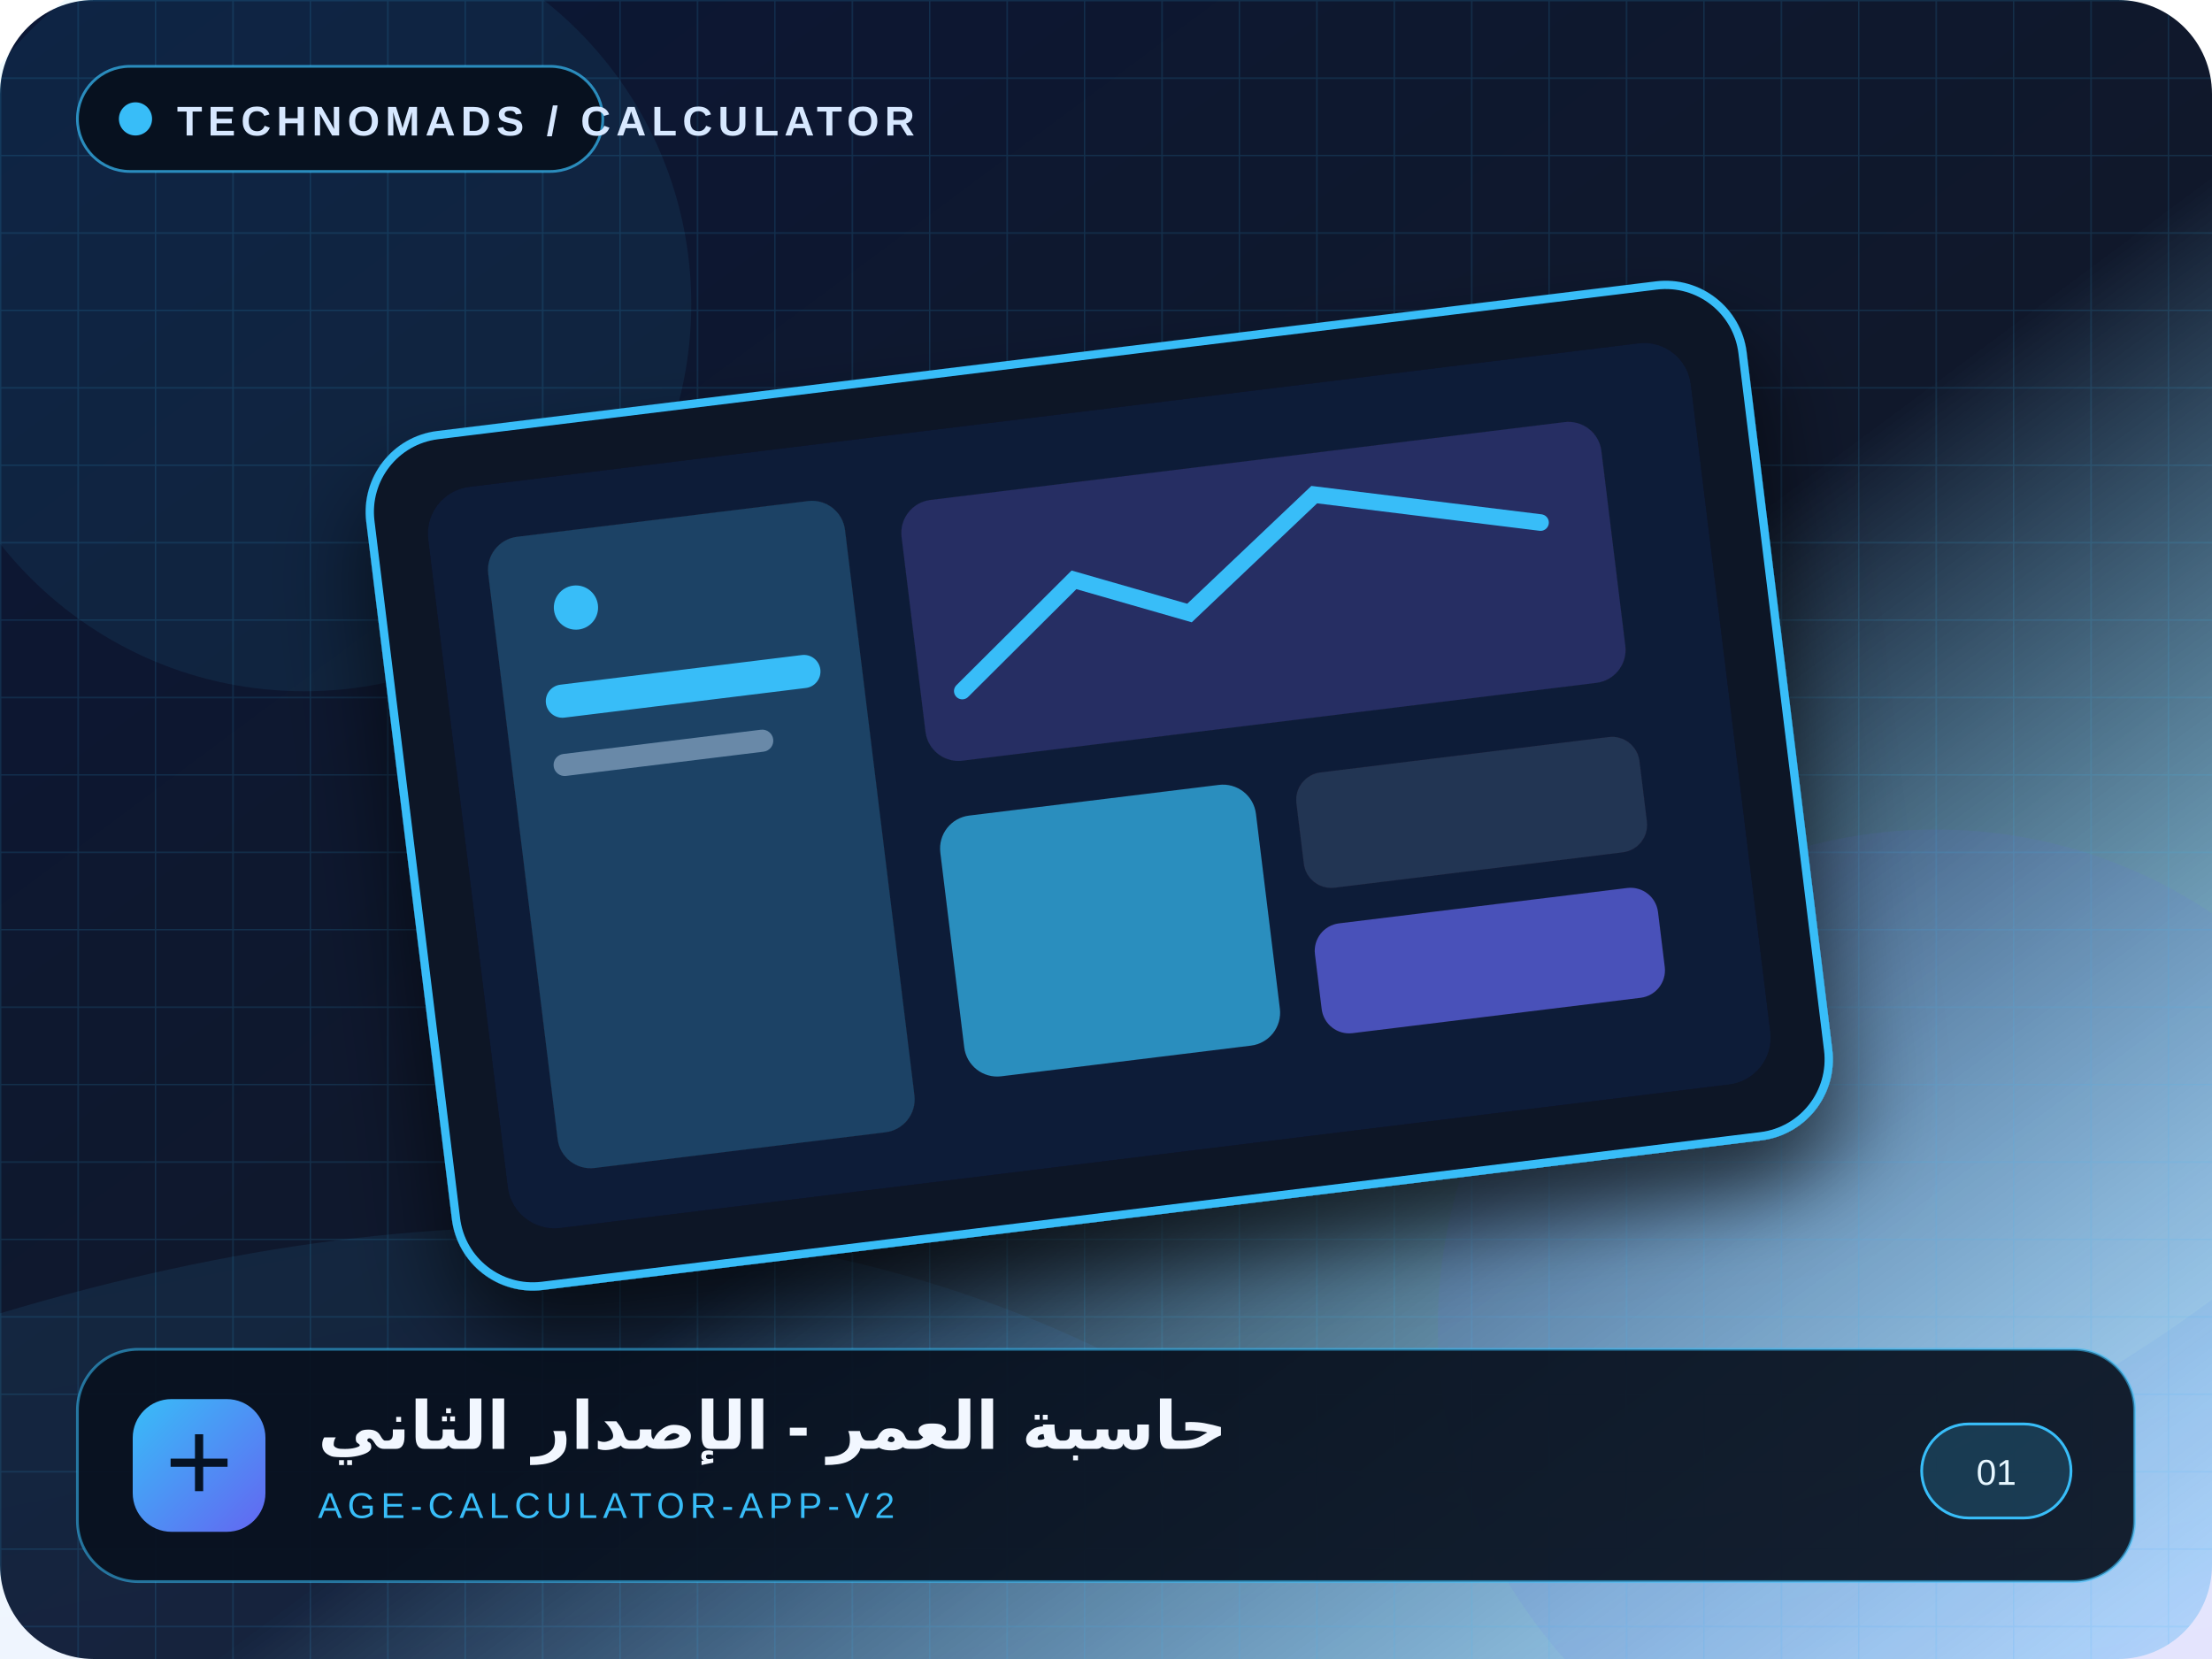
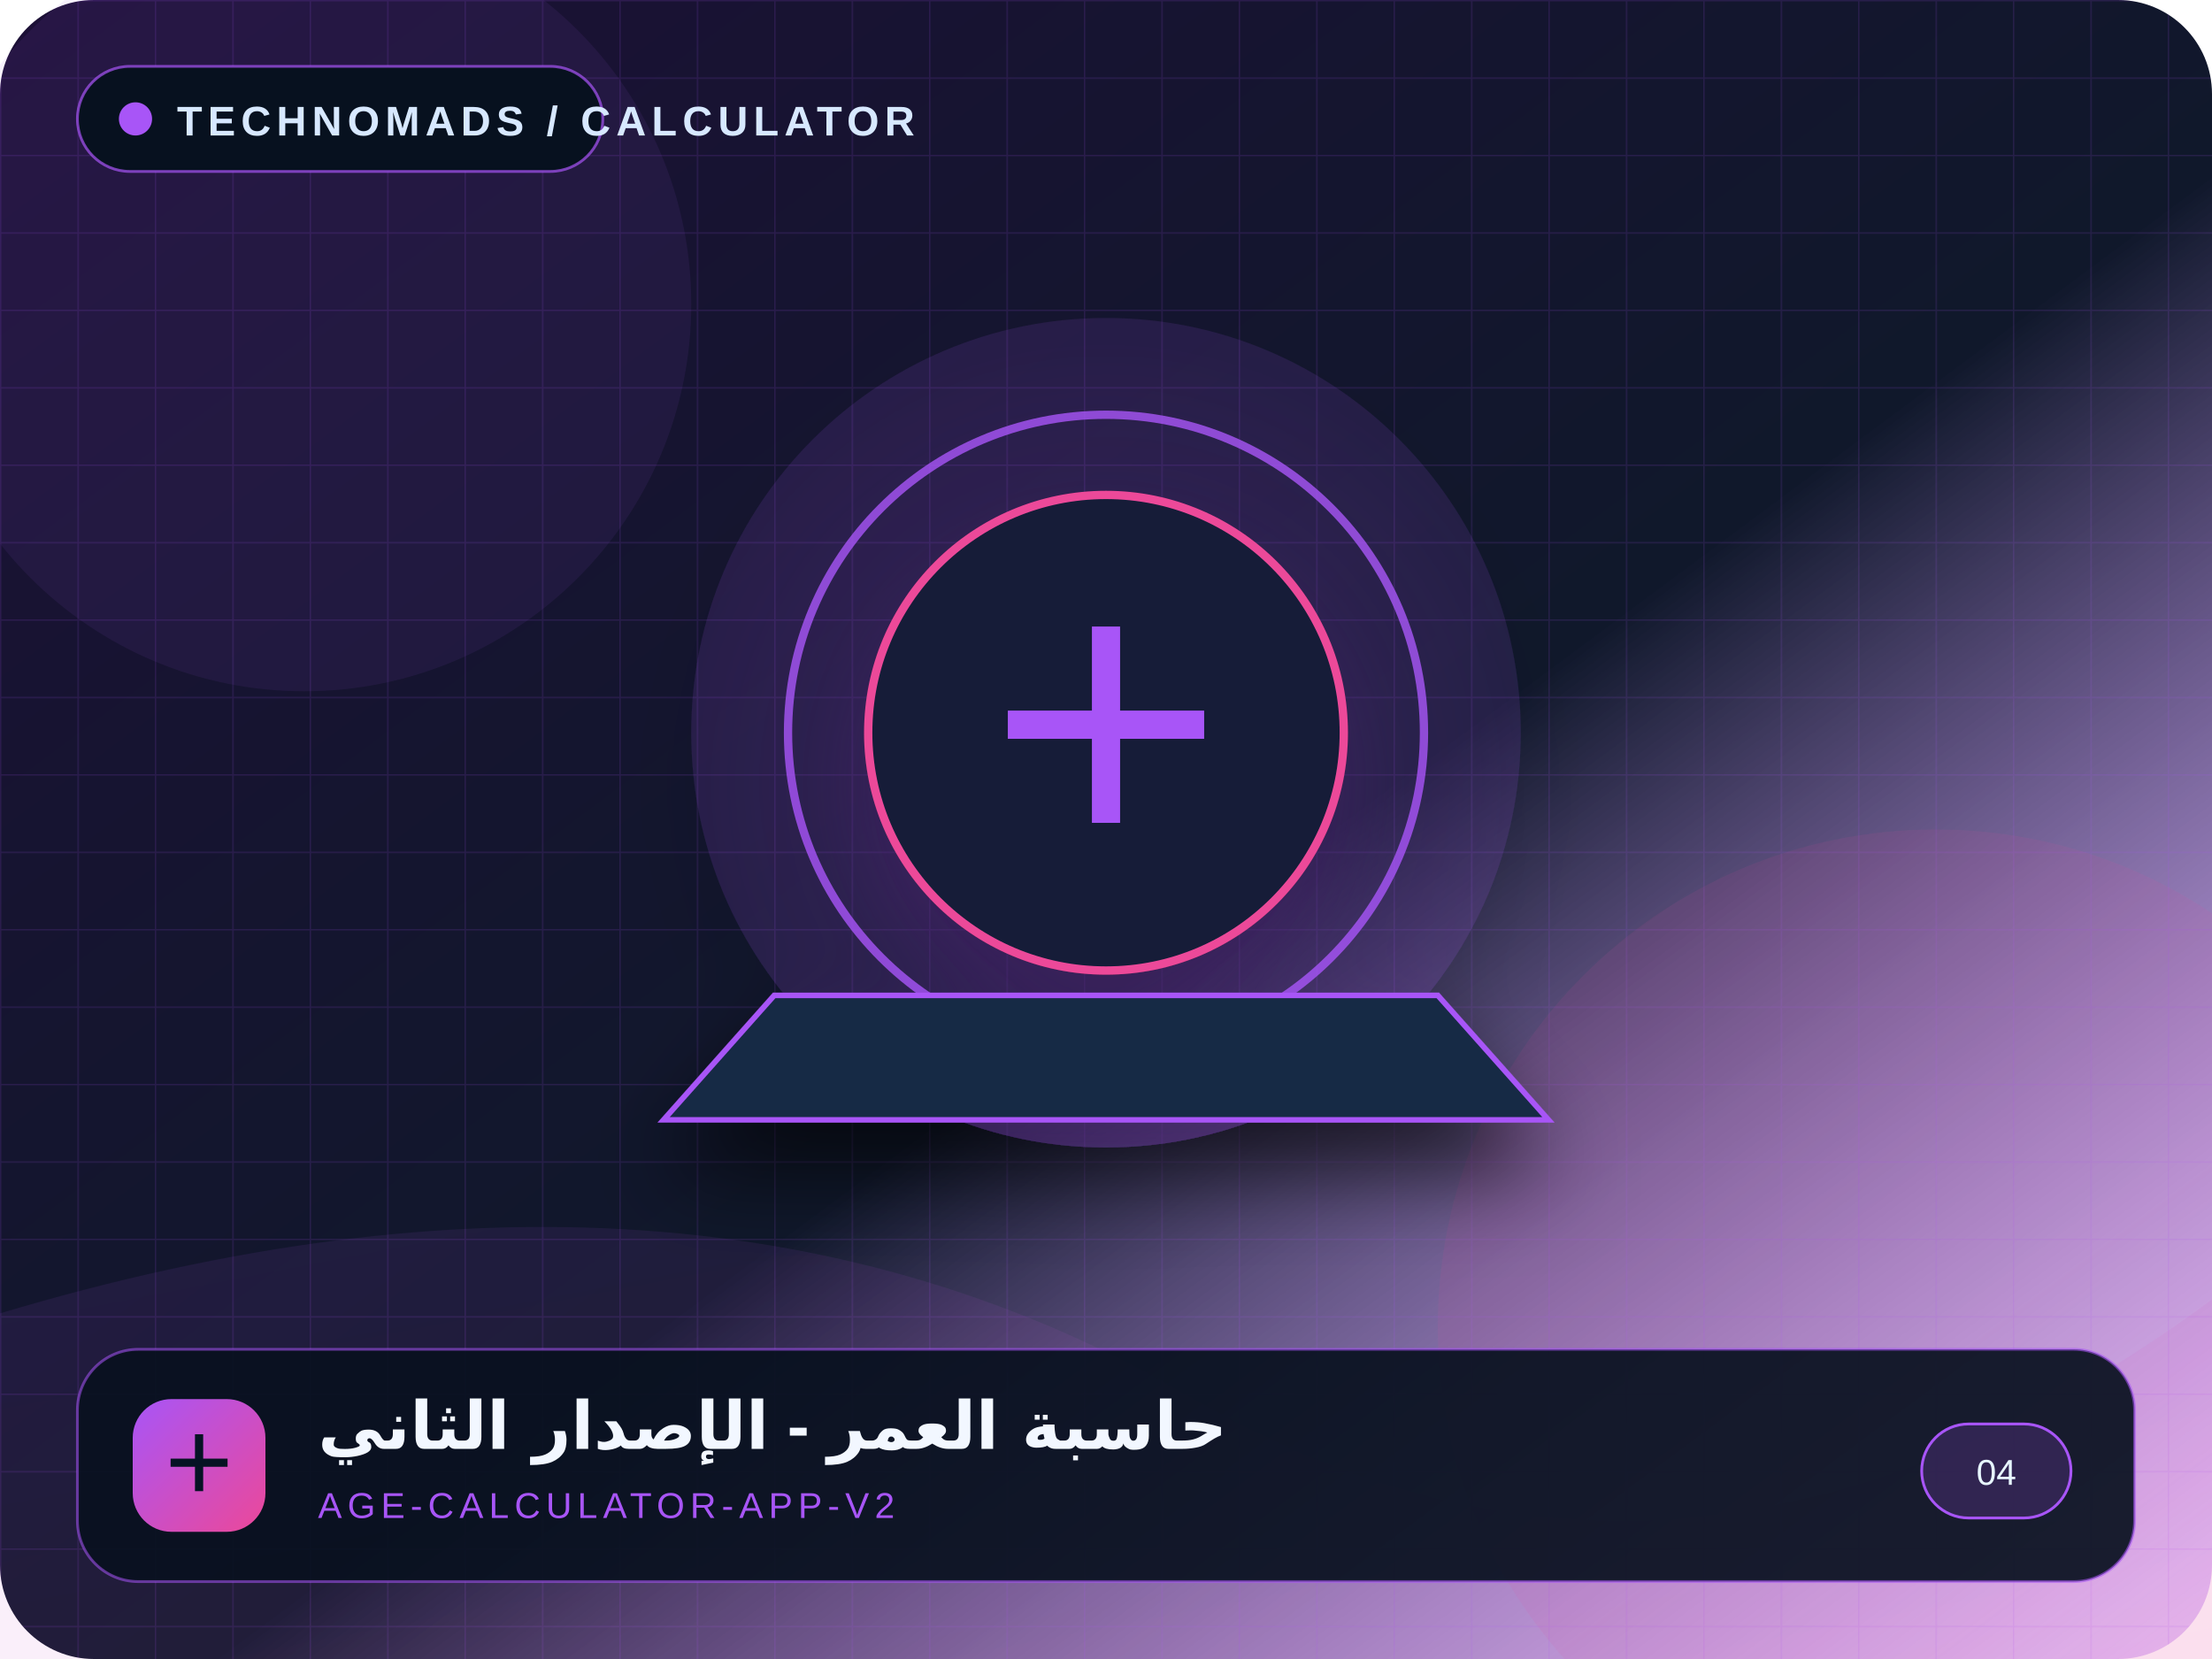
<svg xmlns="http://www.w3.org/2000/svg" width="800" height="600" viewBox="0 0 800 600">
  <defs>
    <linearGradient id="bg" x1="0" y1="0" x2="1" y2="1">
-       <stop stop-color="#0b1735" />
+       <stop stop-color="#1c1036" />
      <stop offset=".55" stop-color="#10182b" />
-       <stop offset="1" stop-color="#38bdf8" stop-opacity=".3" />
+       <stop offset="1" stop-color="#a855f7" stop-opacity=".3" />
    </linearGradient>
    <linearGradient id="shine" x1="0" y1="0" x2="1" y2="1">
-       <stop stop-color="#38bdf8" />
-       <stop offset="1" stop-color="#6366f1" />
+       <stop stop-color="#a855f7" />
+       <stop offset="1" stop-color="#ec4899" />
    </linearGradient>
    <pattern id="grid" width="28" height="28" patternUnits="userSpaceOnUse">
-       <path d="M28 0H0V28" fill="none" stroke="#38bdf8" stroke-opacity=".14" />
+       <path d="M28 0H0V28" fill="none" stroke="#a855f7" stroke-opacity=".14" />
    </pattern>
    <filter id="shadow" x="-30%" y="-30%" width="160%" height="170%">
      <feDropShadow dx="0" dy="18" stdDeviation="16" flood-color="#000" flood-opacity=".65" />
    </filter>
  </defs>
  <rect width="800" height="600" rx="34" fill="url(#bg)" />
  <rect width="800" height="600" rx="34" fill="url(#grid)" />
-   <circle cx="110" cy="110" r="140" fill="#38bdf8" opacity=".08" />
-   <circle cx="700" cy="480" r="180" fill="#6366f1" opacity=".09" />
+   <circle cx="110" cy="110" r="140" fill="#a855f7" opacity=".08" />
+   <circle cx="700" cy="480" r="180" fill="#ec4899" opacity=".09" />
  <path d="M0 475 Q250 400 430 505 T800 470 V600 H0Z" fill="url(#shine)" opacity=".09" />
-   <g filter="url(#shadow)" transform="translate(0 4) rotate(-7 400 300)">
-     <rect x="150" y="125" width="500" height="310" rx="28" fill="#0a1327" stroke="#38bdf8" stroke-width="3" />
-     <rect x="170" y="145" width="460" height="270" rx="17" fill="#111d37" />
-     <rect x="190" y="165" width="130" height="230" rx="12" fill="#38bdf8" opacity=".24" />
-     <circle cx="220" cy="193" r="8" fill="#38bdf8" />
-     <rect x="205" y="220" width="100" height="12" rx="6" fill="#38bdf8" />
-     <rect x="205" y="245" width="80" height="8" rx="4" fill="#9fb7d6" opacity=".6" />
-     <rect x="340" y="170" width="255" height="95" rx="12" fill="#6366f1" opacity=".24" />
-     <path d="M355 240 L400 205 L440 222 L490 185 L570 205" fill="none" stroke="#38bdf8" stroke-width="6" stroke-linecap="round" />
-     <rect x="340" y="285" width="115" height="95" rx="12" fill="#38bdf8" opacity=".7" />
-     <rect x="470" y="285" width="125" height="42" rx="10" fill="#243452" />
-     <rect x="470" y="340" width="125" height="40" rx="10" fill="#6366f1" opacity=".7" />
+   <g filter="url(#shadow)">
+     <circle cx="400" cy="265" r="150" fill="#a855f7" opacity=".12" />
+     <circle cx="400" cy="265" r="115" fill="none" stroke="#a855f7" stroke-width="3" opacity=".8" />
+     <circle cx="400" cy="265" r="86" fill="#121e38" stroke="#ec4899" stroke-width="3" />
+     <text x="400" y="300" text-anchor="middle" font-size="100" font-weight="700" fill="#a855f7" font-family="Arial,sans-serif">＋</text>
+     <path d="M280 360 L520 360 L560 405 L240 405 Z" fill="#182945" stroke="#a855f7" stroke-width="2" />
  </g>
  <g>
-     <rect x="28" y="24" width="190" height="38" rx="19" fill="#07111f" stroke="#38bdf8" stroke-opacity=".7" />
-     <circle cx="49" cy="43" r="6" fill="#38bdf8" />
+     <rect x="28" y="24" width="190" height="38" rx="19" fill="#07111f" stroke="#a855f7" stroke-opacity=".7" />
+     <circle cx="49" cy="43" r="6" fill="#a855f7" />
    <text x="64" y="49" font-family="Arial,sans-serif" font-size="15" font-weight="700" letter-spacing="2" fill="#d7e8ff">TECHNOMADS / CALCULATOR</text>
-     <rect x="28" y="488" width="744" height="84" rx="22" fill="#08111f" fill-opacity=".92" stroke="#38bdf8" stroke-opacity=".55" />
+     <rect x="28" y="488" width="744" height="84" rx="22" fill="#08111f" fill-opacity=".92" stroke="#a855f7" stroke-opacity=".55" />
    <rect x="48" y="506" width="48" height="48" rx="14" fill="url(#shine)" />
    <text x="72" y="540" text-anchor="middle" font-size="29" font-weight="700" fill="#061324" font-family="Arial,sans-serif">＋</text>
    <text x="115" y="524" font-family="Arial,sans-serif" font-size="24" font-weight="700" fill="#f2f7ff">حاسبة العمر - الإصدار الثاني</text>
-     <text x="115" y="549" font-family="Arial,sans-serif" font-size="13" letter-spacing="2" fill="#38bdf8">AGE-CALCULATOR-APP-V2</text>
-     <rect x="695" y="515" width="54" height="34" rx="17" fill="#38bdf8" fill-opacity=".18" stroke="#38bdf8" />
-     <text x="722" y="537" text-anchor="middle" font-family="Arial,sans-serif" font-size="13" fill="#e7f7ff">01</text>
+     <text x="115" y="549" font-family="Arial,sans-serif" font-size="13" letter-spacing="2" fill="#a855f7">AGE-CALCULATOR-APP-V2</text>
+     <rect x="695" y="515" width="54" height="34" rx="17" fill="#a855f7" fill-opacity=".18" stroke="#a855f7" />
+     <text x="722" y="537" text-anchor="middle" font-family="Arial,sans-serif" font-size="13" fill="#e7f7ff">04</text>
  </g>
</svg>
